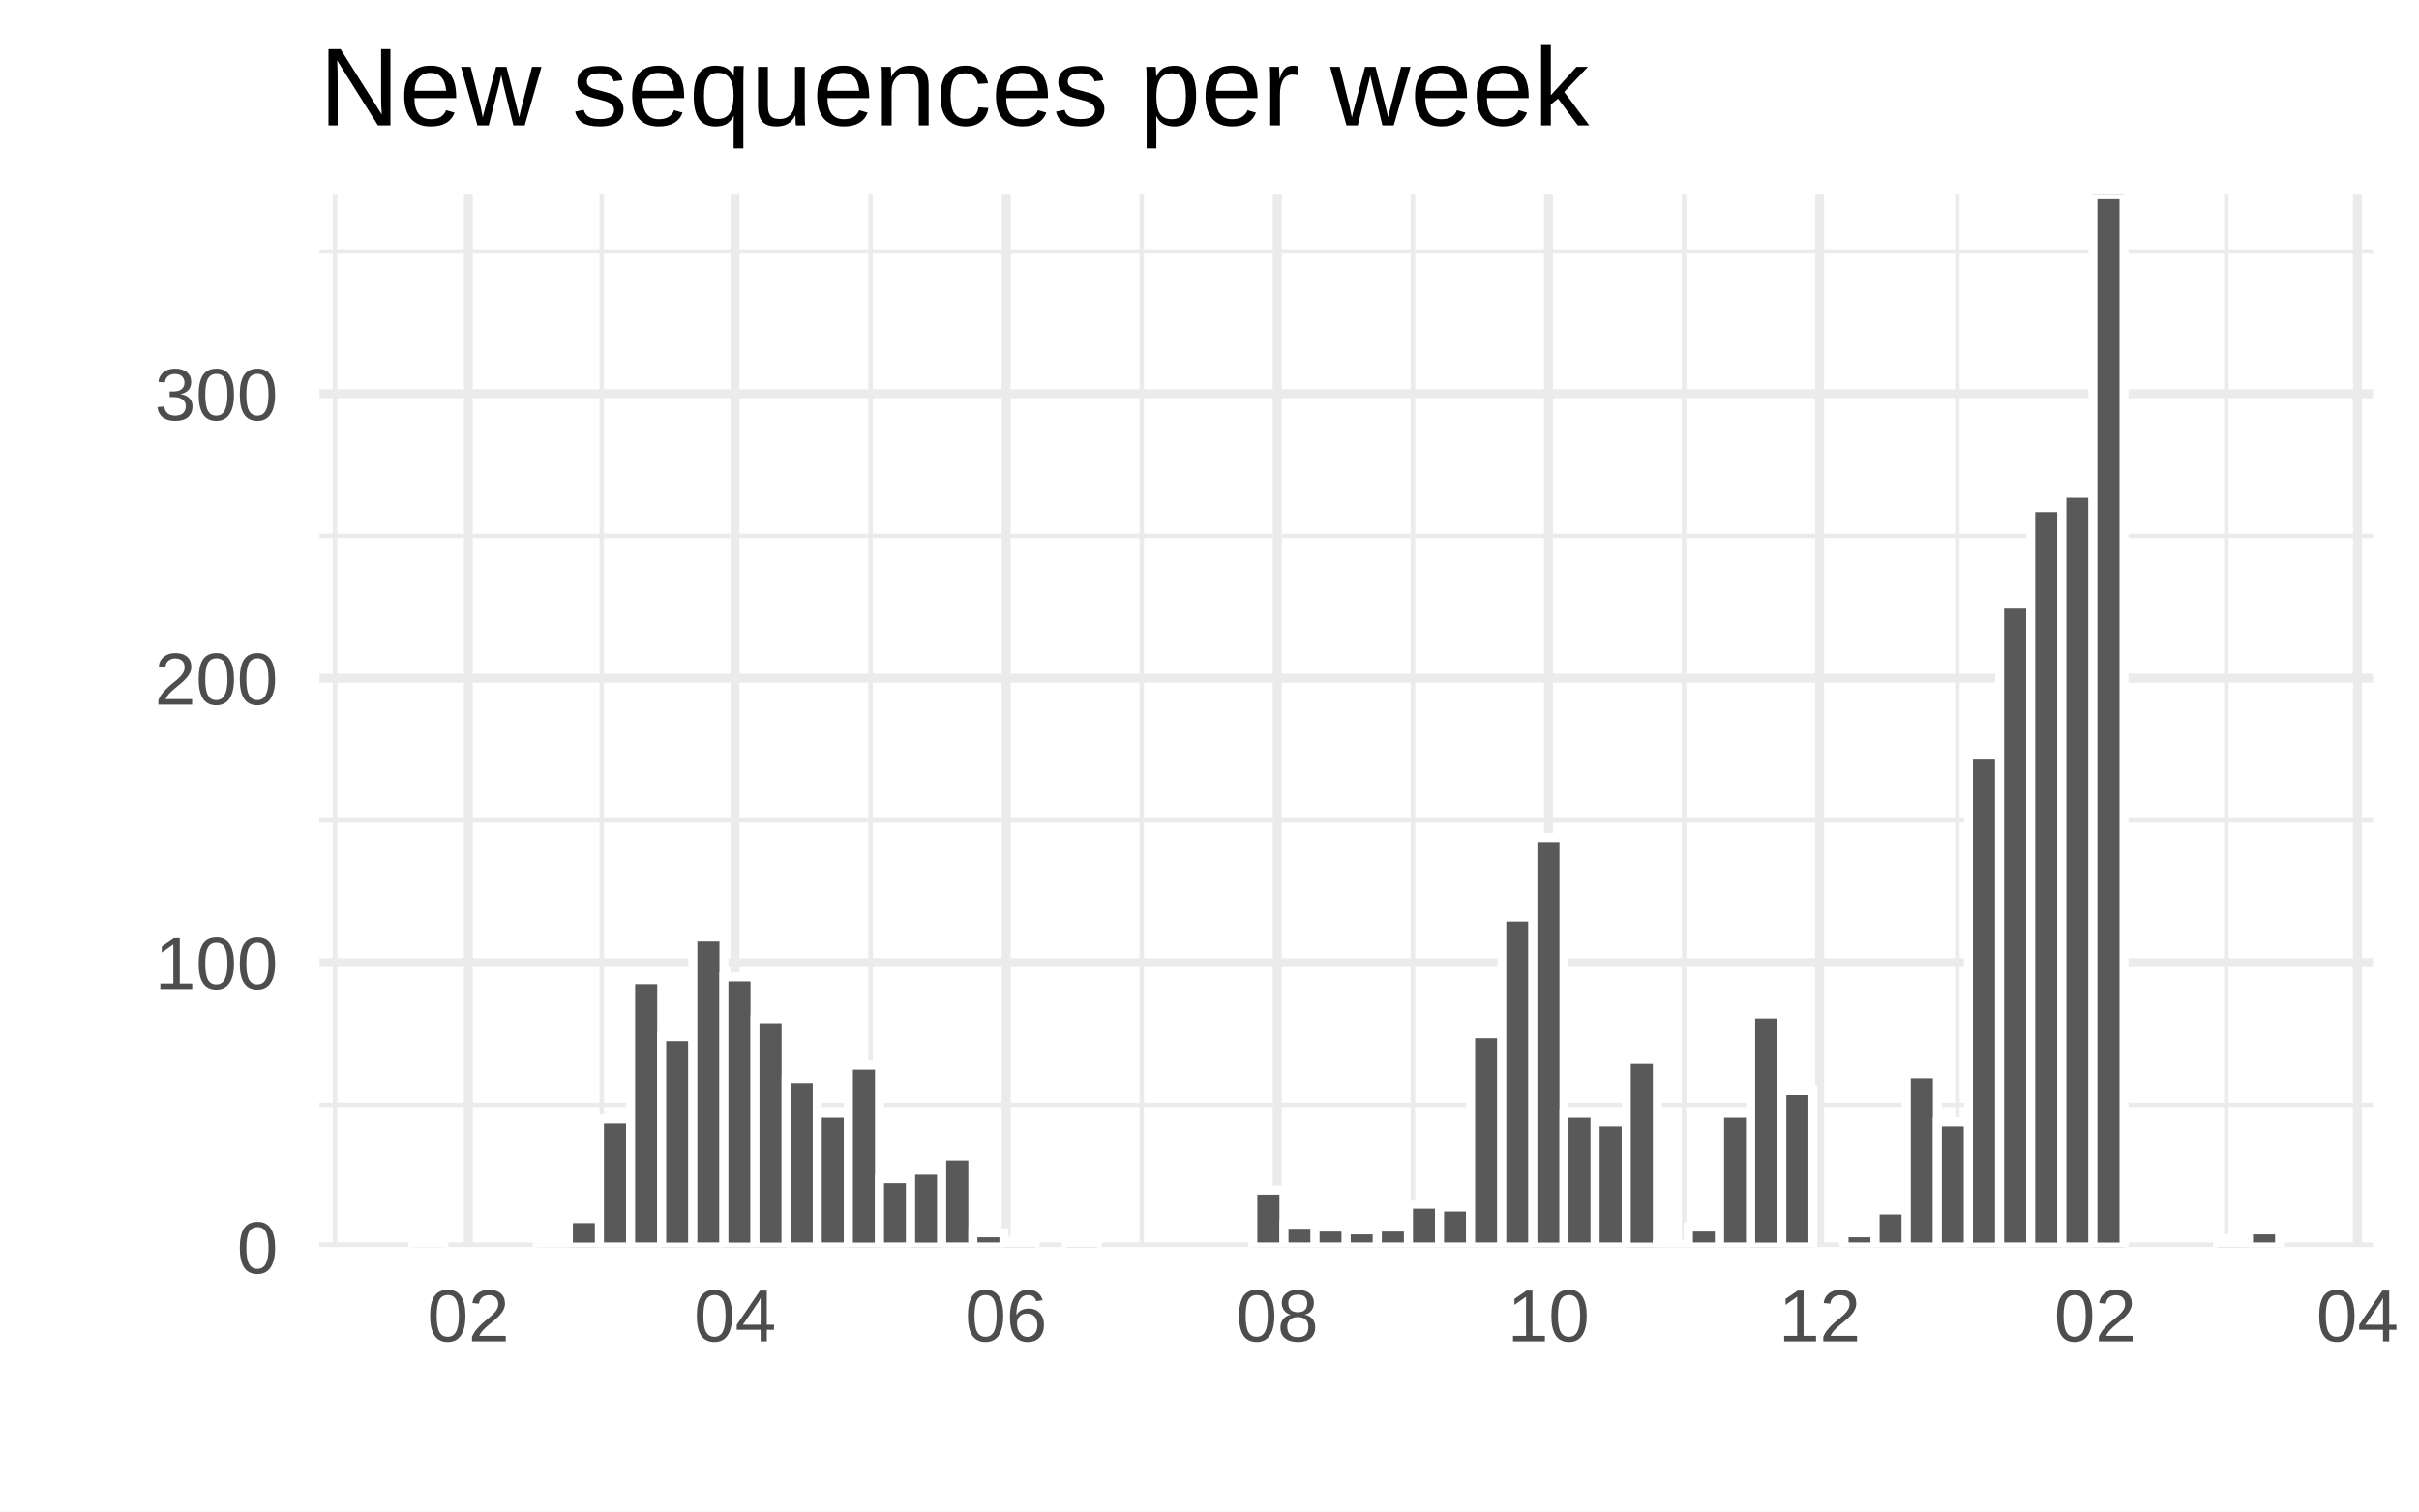
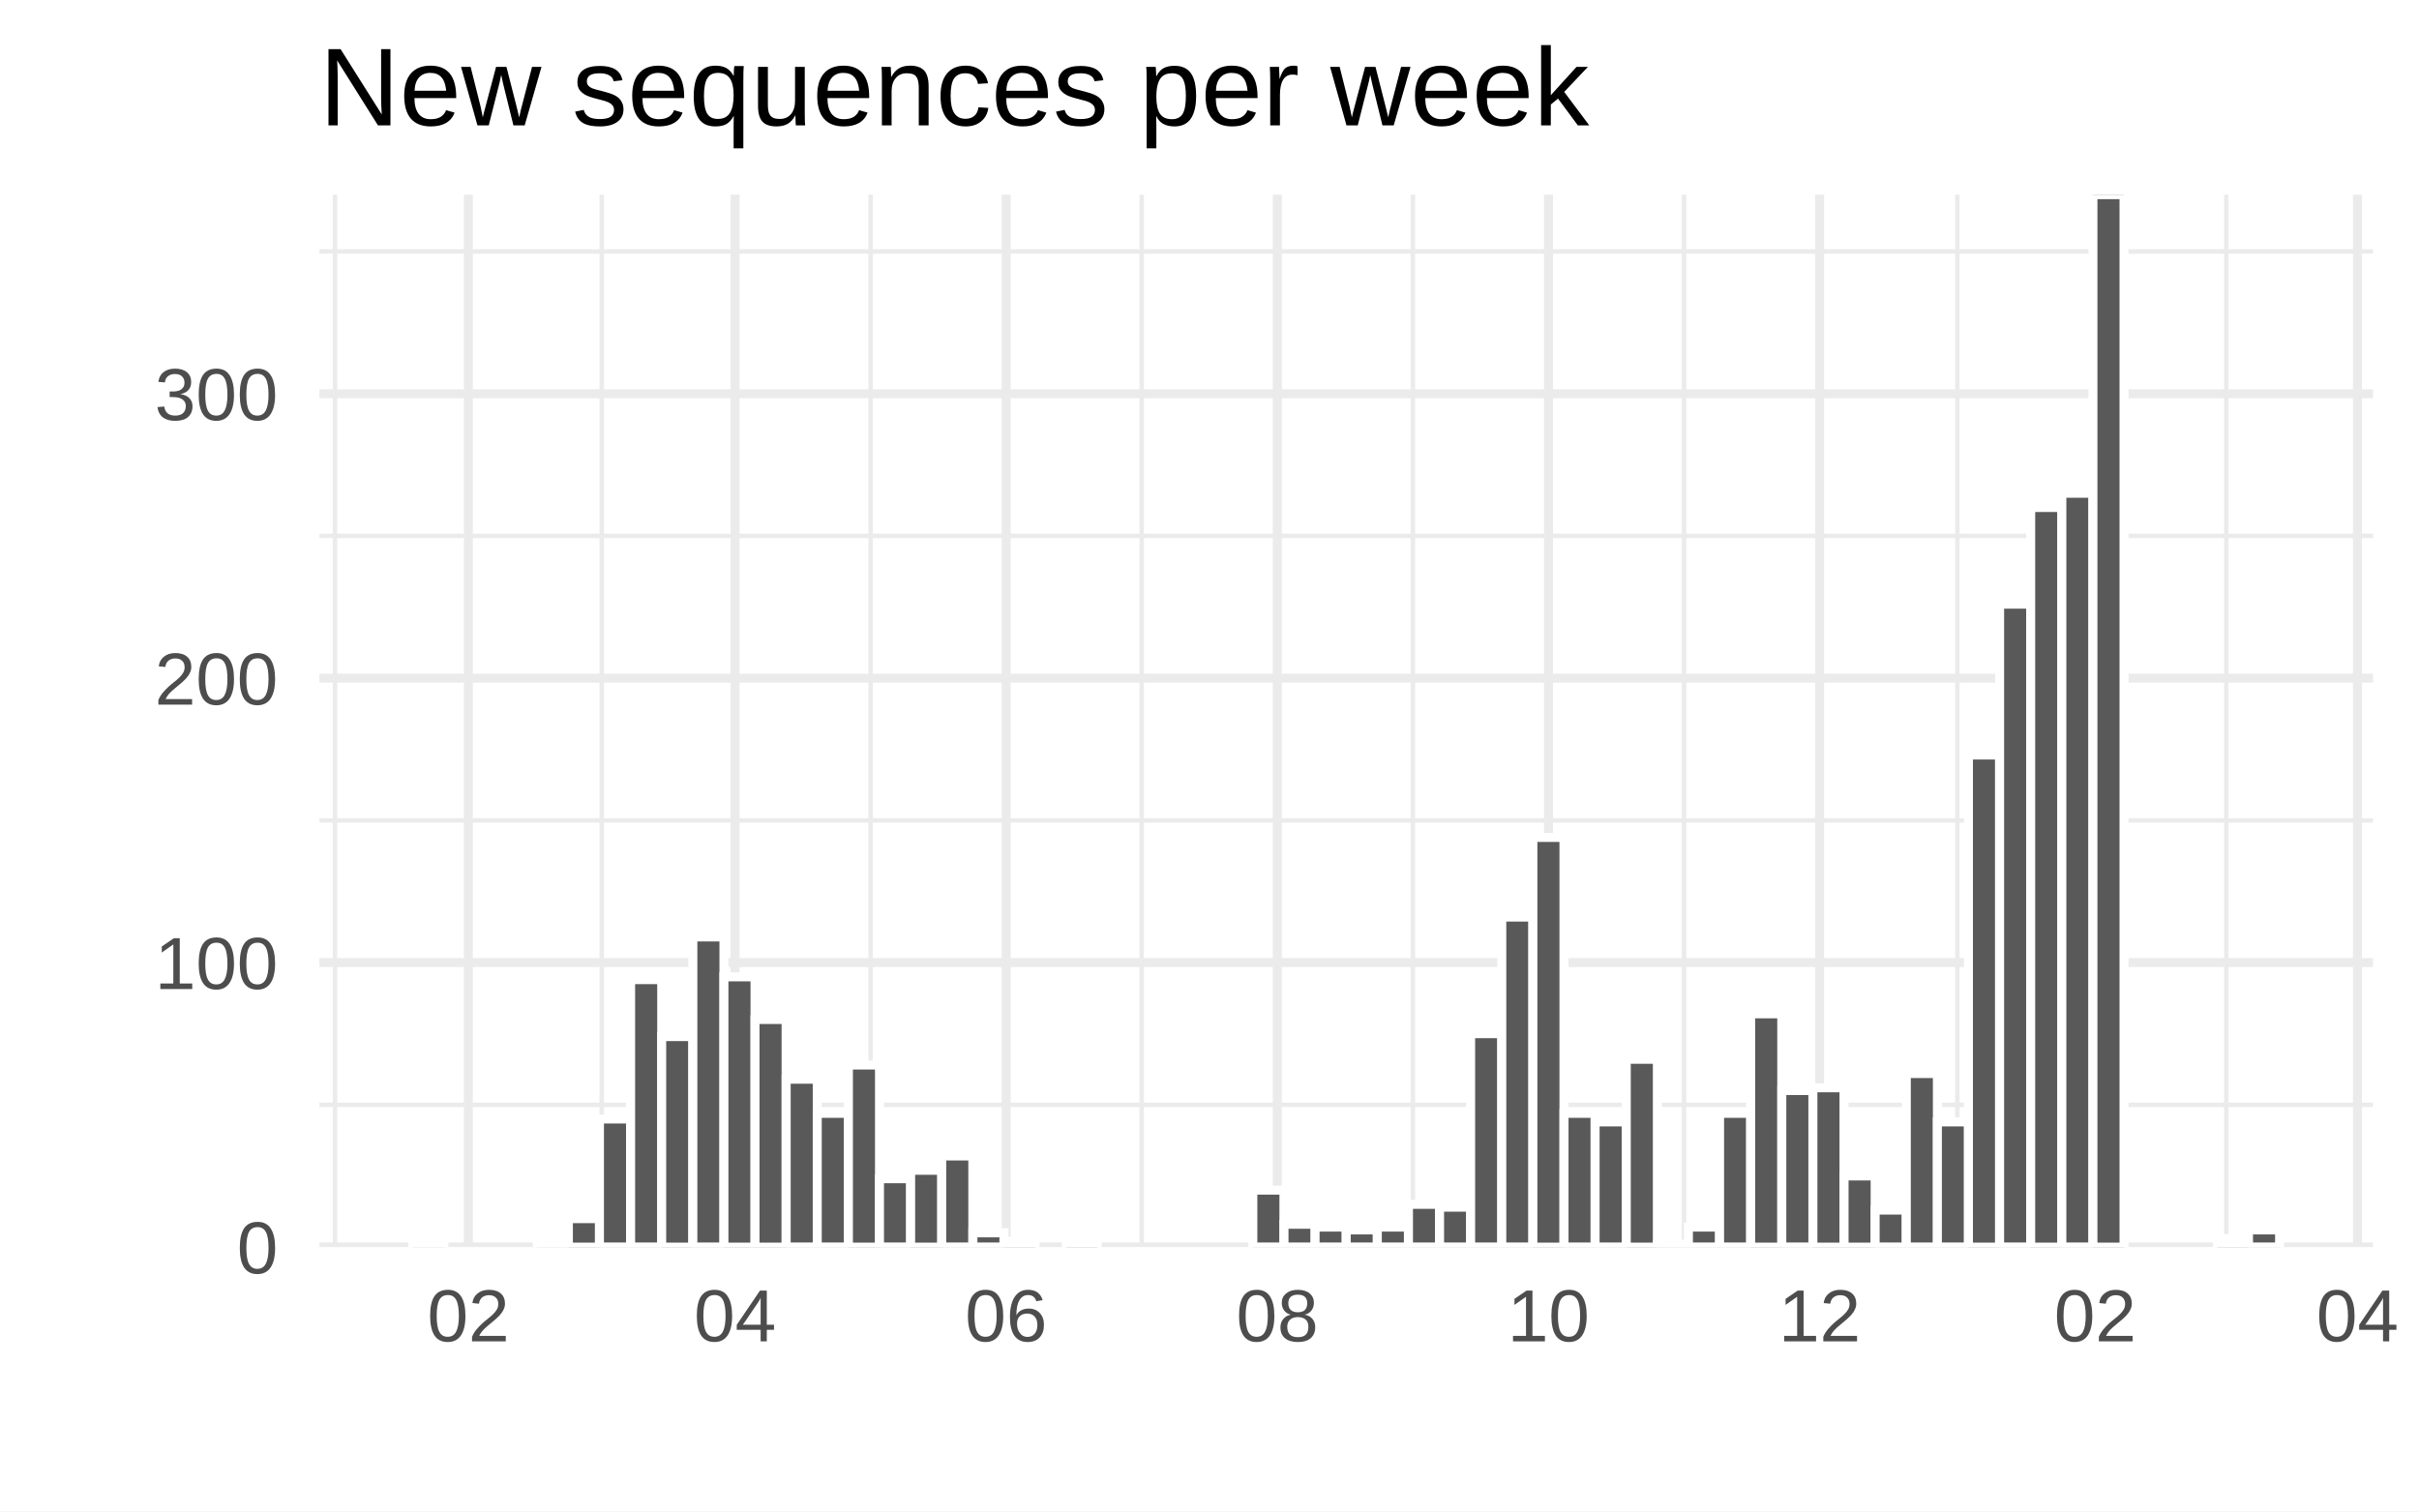
<svg xmlns="http://www.w3.org/2000/svg" class="svglite" width="288.00pt" height="180.00pt" viewBox="0 0 288.00 180.00">
  <defs>
    <style type="text/css">
    .svglite line, .svglite polyline, .svglite polygon, .svglite path, .svglite rect, .svglite circle {
      fill: none;
      stroke: #000000;
      stroke-linecap: round;
      stroke-linejoin: round;
      stroke-miterlimit: 10.00;
    }
  </style>
  </defs>
  <rect width="100%" height="100%" style="stroke: none; fill: #FFFFFF;" />
  <defs>
    <clipPath id="cpMC4wMHwyODguMDB8MC4wMHwxODAuMDA=">
      <rect x="0.00" y="0.00" width="288.00" height="180.00" />
    </clipPath>
  </defs>
  <g clip-path="url(#cpMC4wMHwyODguMDB8MC4wMHwxODAuMDA=)">
</g>
  <defs>
    <clipPath id="cpMzguMDN8MjgyLjUyfDIzLjE4fDE0OC41MA==">
      <rect x="38.03" y="23.18" width="244.49" height="125.33" />
    </clipPath>
  </defs>
  <g clip-path="url(#cpMzguMDN8MjgyLjUyfDIzLjE4fDE0OC41MA==)">
    <polyline points="38.03,131.57 282.52,131.57 " style="stroke-width: 0.53; stroke: #EBEBEB; stroke-linecap: butt;" />
    <polyline points="38.03,97.70 282.52,97.70 " style="stroke-width: 0.53; stroke: #EBEBEB; stroke-linecap: butt;" />
    <polyline points="38.03,63.82 282.52,63.82 " style="stroke-width: 0.53; stroke: #EBEBEB; stroke-linecap: butt;" />
    <polyline points="38.03,29.95 282.52,29.95 " style="stroke-width: 0.53; stroke: #EBEBEB; stroke-linecap: butt;" />
    <polyline points="39.89,148.50 39.89,23.18 " style="stroke-width: 0.53; stroke: #EBEBEB; stroke-linecap: butt;" />
    <polyline points="71.64,148.50 71.64,23.18 " style="stroke-width: 0.53; stroke: #EBEBEB; stroke-linecap: butt;" />
    <polyline points="103.65,148.50 103.65,23.18 " style="stroke-width: 0.53; stroke: #EBEBEB; stroke-linecap: butt;" />
    <polyline points="135.93,148.50 135.93,23.18 " style="stroke-width: 0.53; stroke: #EBEBEB; stroke-linecap: butt;" />
    <polyline points="168.22,148.50 168.22,23.18 " style="stroke-width: 0.53; stroke: #EBEBEB; stroke-linecap: butt;" />
    <polyline points="200.50,148.50 200.50,23.18 " style="stroke-width: 0.53; stroke: #EBEBEB; stroke-linecap: butt;" />
    <polyline points="233.04,148.50 233.04,23.18 " style="stroke-width: 0.53; stroke: #EBEBEB; stroke-linecap: butt;" />
    <polyline points="265.06,148.50 265.06,23.18 " style="stroke-width: 0.53; stroke: #EBEBEB; stroke-linecap: butt;" />
    <polyline points="38.03,148.50 282.52,148.50 " style="stroke-width: 1.07; stroke: #EBEBEB; stroke-linecap: butt;" />
    <polyline points="38.03,114.63 282.52,114.63 " style="stroke-width: 1.07; stroke: #EBEBEB; stroke-linecap: butt;" />
    <polyline points="38.03,80.76 282.52,80.76 " style="stroke-width: 1.07; stroke: #EBEBEB; stroke-linecap: butt;" />
    <polyline points="38.03,46.89 282.52,46.89 " style="stroke-width: 1.07; stroke: #EBEBEB; stroke-linecap: butt;" />
    <polyline points="55.76,148.50 55.76,23.18 " style="stroke-width: 1.07; stroke: #EBEBEB; stroke-linecap: butt;" />
    <polyline points="87.51,148.50 87.51,23.18 " style="stroke-width: 1.07; stroke: #EBEBEB; stroke-linecap: butt;" />
    <polyline points="119.79,148.50 119.79,23.18 " style="stroke-width: 1.07; stroke: #EBEBEB; stroke-linecap: butt;" />
    <polyline points="152.07,148.50 152.07,23.18 " style="stroke-width: 1.07; stroke: #EBEBEB; stroke-linecap: butt;" />
    <polyline points="184.36,148.50 184.36,23.18 " style="stroke-width: 1.07; stroke: #EBEBEB; stroke-linecap: butt;" />
    <polyline points="216.64,148.50 216.64,23.18 " style="stroke-width: 1.07; stroke: #EBEBEB; stroke-linecap: butt;" />
    <polyline points="249.45,148.50 249.45,23.18 " style="stroke-width: 1.07; stroke: #EBEBEB; stroke-linecap: butt;" />
    <polyline points="280.67,148.50 280.67,23.18 " style="stroke-width: 1.07; stroke: #EBEBEB; stroke-linecap: butt;" />
    <rect x="49.15" y="148.16" width="3.70" height="0.34" style="stroke-width: 1.07; stroke: #FFFFFF; stroke-linecap: square; stroke-linejoin: miter; fill: #595959;" />
    <rect x="52.85" y="148.50" width="3.70" height="0.00" style="stroke-width: 1.07; stroke: #FFFFFF; stroke-linecap: square; stroke-linejoin: miter; fill: #595959;" />
    <rect x="56.56" y="148.50" width="3.70" height="0.00" style="stroke-width: 1.07; stroke: #FFFFFF; stroke-linecap: square; stroke-linejoin: miter; fill: #595959;" />
    <rect x="60.26" y="148.50" width="3.70" height="0.00" style="stroke-width: 1.07; stroke: #FFFFFF; stroke-linecap: square; stroke-linejoin: miter; fill: #595959;" />
    <rect x="63.96" y="148.16" width="3.70" height="0.34" style="stroke-width: 1.07; stroke: #FFFFFF; stroke-linecap: square; stroke-linejoin: miter; fill: #595959;" />
    <rect x="67.67" y="145.12" width="3.70" height="3.39" style="stroke-width: 1.07; stroke: #FFFFFF; stroke-linecap: square; stroke-linejoin: miter; fill: #595959;" />
    <rect x="71.37" y="133.26" width="3.70" height="15.24" style="stroke-width: 1.07; stroke: #FFFFFF; stroke-linecap: square; stroke-linejoin: miter; fill: #595959;" />
    <rect x="75.08" y="116.66" width="3.70" height="31.84" style="stroke-width: 1.07; stroke: #FFFFFF; stroke-linecap: square; stroke-linejoin: miter; fill: #595959;" />
    <rect x="78.78" y="123.44" width="3.70" height="25.07" style="stroke-width: 1.07; stroke: #FFFFFF; stroke-linecap: square; stroke-linejoin: miter; fill: #595959;" />
    <rect x="82.49" y="111.58" width="3.70" height="36.92" style="stroke-width: 1.07; stroke: #FFFFFF; stroke-linecap: square; stroke-linejoin: miter; fill: #595959;" />
    <rect x="86.19" y="116.33" width="3.70" height="32.18" style="stroke-width: 1.07; stroke: #FFFFFF; stroke-linecap: square; stroke-linejoin: miter; fill: #595959;" />
    <rect x="89.89" y="121.41" width="3.70" height="27.10" style="stroke-width: 1.07; stroke: #FFFFFF; stroke-linecap: square; stroke-linejoin: miter; fill: #595959;" />
    <rect x="93.60" y="128.52" width="3.70" height="19.98" style="stroke-width: 1.07; stroke: #FFFFFF; stroke-linecap: square; stroke-linejoin: miter; fill: #595959;" />
    <rect x="97.30" y="132.58" width="3.70" height="15.92" style="stroke-width: 1.07; stroke: #FFFFFF; stroke-linecap: square; stroke-linejoin: miter; fill: #595959;" />
    <rect x="101.01" y="126.83" width="3.70" height="21.68" style="stroke-width: 1.07; stroke: #FFFFFF; stroke-linecap: square; stroke-linejoin: miter; fill: #595959;" />
    <rect x="104.71" y="140.37" width="3.70" height="8.13" style="stroke-width: 1.07; stroke: #FFFFFF; stroke-linecap: square; stroke-linejoin: miter; fill: #595959;" />
    <rect x="108.42" y="139.36" width="3.70" height="9.15" style="stroke-width: 1.07; stroke: #FFFFFF; stroke-linecap: square; stroke-linejoin: miter; fill: #595959;" />
    <rect x="112.12" y="137.66" width="3.70" height="10.84" style="stroke-width: 1.07; stroke: #FFFFFF; stroke-linecap: square; stroke-linejoin: miter; fill: #595959;" />
    <rect x="115.83" y="146.81" width="3.70" height="1.69" style="stroke-width: 1.07; stroke: #FFFFFF; stroke-linecap: square; stroke-linejoin: miter; fill: #595959;" />
    <rect x="119.53" y="147.83" width="3.70" height="0.68" style="stroke-width: 1.07; stroke: #FFFFFF; stroke-linecap: square; stroke-linejoin: miter; fill: #595959;" />
    <rect x="123.23" y="148.50" width="3.70" height="0.00" style="stroke-width: 1.07; stroke: #FFFFFF; stroke-linecap: square; stroke-linejoin: miter; fill: #595959;" />
    <rect x="126.94" y="147.83" width="3.70" height="0.68" style="stroke-width: 1.07; stroke: #FFFFFF; stroke-linecap: square; stroke-linejoin: miter; fill: #595959;" />
    <rect x="130.64" y="148.50" width="3.70" height="0.00" style="stroke-width: 1.07; stroke: #FFFFFF; stroke-linecap: square; stroke-linejoin: miter; fill: #595959;" />
    <rect x="134.35" y="148.50" width="3.70" height="0.00" style="stroke-width: 1.07; stroke: #FFFFFF; stroke-linecap: square; stroke-linejoin: miter; fill: #595959;" />
    <rect x="138.05" y="148.50" width="3.70" height="0.00" style="stroke-width: 1.07; stroke: #FFFFFF; stroke-linecap: square; stroke-linejoin: miter; fill: #595959;" />
    <rect x="141.76" y="148.50" width="3.70" height="0.00" style="stroke-width: 1.07; stroke: #FFFFFF; stroke-linecap: square; stroke-linejoin: miter; fill: #595959;" />
    <rect x="145.46" y="148.50" width="3.70" height="0.00" style="stroke-width: 1.07; stroke: #FFFFFF; stroke-linecap: square; stroke-linejoin: miter; fill: #595959;" />
    <rect x="149.16" y="141.73" width="3.70" height="6.77" style="stroke-width: 1.07; stroke: #FFFFFF; stroke-linecap: square; stroke-linejoin: miter; fill: #595959;" />
    <rect x="152.87" y="145.79" width="3.70" height="2.71" style="stroke-width: 1.07; stroke: #FFFFFF; stroke-linecap: square; stroke-linejoin: miter; fill: #595959;" />
    <rect x="156.57" y="146.13" width="3.70" height="2.37" style="stroke-width: 1.07; stroke: #FFFFFF; stroke-linecap: square; stroke-linejoin: miter; fill: #595959;" />
    <rect x="160.28" y="146.47" width="3.70" height="2.03" style="stroke-width: 1.07; stroke: #FFFFFF; stroke-linecap: square; stroke-linejoin: miter; fill: #595959;" />
    <rect x="163.98" y="146.13" width="3.70" height="2.37" style="stroke-width: 1.07; stroke: #FFFFFF; stroke-linecap: square; stroke-linejoin: miter; fill: #595959;" />
    <rect x="167.69" y="143.42" width="3.70" height="5.08" style="stroke-width: 1.07; stroke: #FFFFFF; stroke-linecap: square; stroke-linejoin: miter; fill: #595959;" />
    <rect x="171.39" y="143.76" width="3.70" height="4.74" style="stroke-width: 1.07; stroke: #FFFFFF; stroke-linecap: square; stroke-linejoin: miter; fill: #595959;" />
    <rect x="175.09" y="123.10" width="3.70" height="25.40" style="stroke-width: 1.07; stroke: #FFFFFF; stroke-linecap: square; stroke-linejoin: miter; fill: #595959;" />
    <rect x="178.80" y="109.21" width="3.70" height="39.29" style="stroke-width: 1.07; stroke: #FFFFFF; stroke-linecap: square; stroke-linejoin: miter; fill: #595959;" />
    <rect x="182.50" y="99.73" width="3.70" height="48.78" style="stroke-width: 1.07; stroke: #FFFFFF; stroke-linecap: square; stroke-linejoin: miter; fill: #595959;" />
    <rect x="186.21" y="132.58" width="3.70" height="15.92" style="stroke-width: 1.07; stroke: #FFFFFF; stroke-linecap: square; stroke-linejoin: miter; fill: #595959;" />
    <rect x="189.91" y="133.60" width="3.70" height="14.90" style="stroke-width: 1.07; stroke: #FFFFFF; stroke-linecap: square; stroke-linejoin: miter; fill: #595959;" />
    <rect x="193.62" y="126.15" width="3.70" height="22.36" style="stroke-width: 1.07; stroke: #FFFFFF; stroke-linecap: square; stroke-linejoin: miter; fill: #595959;" />
    <rect x="197.32" y="148.16" width="3.70" height="0.34" style="stroke-width: 1.07; stroke: #FFFFFF; stroke-linecap: square; stroke-linejoin: miter; fill: #595959;" />
    <rect x="201.02" y="146.13" width="3.70" height="2.37" style="stroke-width: 1.07; stroke: #FFFFFF; stroke-linecap: square; stroke-linejoin: miter; fill: #595959;" />
    <rect x="204.73" y="132.58" width="3.70" height="15.92" style="stroke-width: 1.07; stroke: #FFFFFF; stroke-linecap: square; stroke-linejoin: miter; fill: #595959;" />
    <rect x="208.43" y="120.73" width="3.70" height="27.78" style="stroke-width: 1.07; stroke: #FFFFFF; stroke-linecap: square; stroke-linejoin: miter; fill: #595959;" />
    <rect x="212.14" y="129.87" width="3.70" height="18.63" style="stroke-width: 1.07; stroke: #FFFFFF; stroke-linecap: square; stroke-linejoin: miter; fill: #595959;" />
-     <rect x="215.84" y="148.50" width="3.70" height="0.00" style="stroke-width: 1.07; stroke: #FFFFFF; stroke-linecap: square; stroke-linejoin: miter; fill: #595959;" />
-     <rect x="219.55" y="146.81" width="3.70" height="1.69" style="stroke-width: 1.07; stroke: #FFFFFF; stroke-linecap: square; stroke-linejoin: miter; fill: #595959;" />
+     <rect x="215.84" y="129.54" width="3.70" height="18.97" style="stroke-width: 1.07; stroke: #FFFFFF; stroke-linecap: square; stroke-linejoin: miter; fill: #595959;" />
+     <rect x="219.55" y="140.04" width="3.70" height="8.47" style="stroke-width: 1.07; stroke: #FFFFFF; stroke-linecap: square; stroke-linejoin: miter; fill: #595959;" />
    <rect x="223.25" y="144.10" width="3.70" height="4.40" style="stroke-width: 1.07; stroke: #FFFFFF; stroke-linecap: square; stroke-linejoin: miter; fill: #595959;" />
    <rect x="226.96" y="127.84" width="3.70" height="20.66" style="stroke-width: 1.07; stroke: #FFFFFF; stroke-linecap: square; stroke-linejoin: miter; fill: #595959;" />
    <rect x="230.66" y="133.60" width="3.70" height="14.90" style="stroke-width: 1.07; stroke: #FFFFFF; stroke-linecap: square; stroke-linejoin: miter; fill: #595959;" />
    <rect x="234.36" y="89.91" width="3.70" height="58.60" style="stroke-width: 1.07; stroke: #FFFFFF; stroke-linecap: square; stroke-linejoin: miter; fill: #595959;" />
    <rect x="238.07" y="71.95" width="3.70" height="76.55" style="stroke-width: 1.07; stroke: #FFFFFF; stroke-linecap: square; stroke-linejoin: miter; fill: #595959;" />
    <rect x="241.77" y="60.44" width="3.70" height="88.07" style="stroke-width: 1.07; stroke: #FFFFFF; stroke-linecap: square; stroke-linejoin: miter; fill: #595959;" />
    <rect x="245.48" y="58.74" width="3.70" height="89.76" style="stroke-width: 1.07; stroke: #FFFFFF; stroke-linecap: square; stroke-linejoin: miter; fill: #595959;" />
    <rect x="249.18" y="23.18" width="3.70" height="125.33" style="stroke-width: 1.07; stroke: #FFFFFF; stroke-linecap: square; stroke-linejoin: miter; fill: #595959;" />
    <rect x="252.89" y="148.50" width="3.70" height="0.00" style="stroke-width: 1.07; stroke: #FFFFFF; stroke-linecap: square; stroke-linejoin: miter; fill: #595959;" />
    <rect x="256.59" y="148.50" width="3.70" height="0.00" style="stroke-width: 1.07; stroke: #FFFFFF; stroke-linecap: square; stroke-linejoin: miter; fill: #595959;" />
    <rect x="260.29" y="148.50" width="3.70" height="0.00" style="stroke-width: 1.07; stroke: #FFFFFF; stroke-linecap: square; stroke-linejoin: miter; fill: #595959;" />
    <rect x="264.00" y="147.49" width="3.70" height="1.02" style="stroke-width: 1.07; stroke: #FFFFFF; stroke-linecap: square; stroke-linejoin: miter; fill: #595959;" />
    <rect x="267.70" y="146.47" width="3.70" height="2.03" style="stroke-width: 1.07; stroke: #FFFFFF; stroke-linecap: square; stroke-linejoin: miter; fill: #595959;" />
  </g>
  <g clip-path="url(#cpMC4wMHwyODguMDB8MC4wMHwxODAuMDA=)">
    <text x="33.10" y="151.65" text-anchor="end" style="font-size: 8.80px; fill: #4D4D4D; font-family: Arial;" textLength="4.90px" lengthAdjust="spacingAndGlyphs">0</text>
    <text x="33.10" y="117.78" text-anchor="end" style="font-size: 8.80px; fill: #4D4D4D; font-family: Arial;" textLength="14.69px" lengthAdjust="spacingAndGlyphs">100</text>
    <text x="33.10" y="83.91" text-anchor="end" style="font-size: 8.80px; fill: #4D4D4D; font-family: Arial;" textLength="14.69px" lengthAdjust="spacingAndGlyphs">200</text>
    <text x="33.10" y="50.04" text-anchor="end" style="font-size: 8.80px; fill: #4D4D4D; font-family: Arial;" textLength="14.69px" lengthAdjust="spacingAndGlyphs">300</text>
    <text x="55.76" y="159.74" text-anchor="middle" style="font-size: 8.80px; fill: #4D4D4D; font-family: Arial;" textLength="9.79px" lengthAdjust="spacingAndGlyphs">02</text>
    <text x="87.51" y="159.74" text-anchor="middle" style="font-size: 8.80px; fill: #4D4D4D; font-family: Arial;" textLength="9.79px" lengthAdjust="spacingAndGlyphs">04</text>
    <text x="119.79" y="159.74" text-anchor="middle" style="font-size: 8.80px; fill: #4D4D4D; font-family: Arial;" textLength="9.79px" lengthAdjust="spacingAndGlyphs">06</text>
    <text x="152.07" y="159.74" text-anchor="middle" style="font-size: 8.80px; fill: #4D4D4D; font-family: Arial;" textLength="9.79px" lengthAdjust="spacingAndGlyphs">08</text>
    <text x="184.36" y="159.74" text-anchor="middle" style="font-size: 8.80px; fill: #4D4D4D; font-family: Arial;" textLength="9.79px" lengthAdjust="spacingAndGlyphs">10</text>
    <text x="216.64" y="159.74" text-anchor="middle" style="font-size: 8.80px; fill: #4D4D4D; font-family: Arial;" textLength="9.79px" lengthAdjust="spacingAndGlyphs">12</text>
    <text x="249.45" y="159.74" text-anchor="middle" style="font-size: 8.80px; fill: #4D4D4D; font-family: Arial;" textLength="9.79px" lengthAdjust="spacingAndGlyphs">02</text>
    <text x="280.67" y="159.74" text-anchor="middle" style="font-size: 8.80px; fill: #4D4D4D; font-family: Arial;" textLength="9.79px" lengthAdjust="spacingAndGlyphs">04</text>
    <text x="38.03" y="14.93" style="font-size: 13.20px; font-family: Arial;" textLength="151.05px" lengthAdjust="spacingAndGlyphs">New sequences per week</text>
  </g>
</svg>
